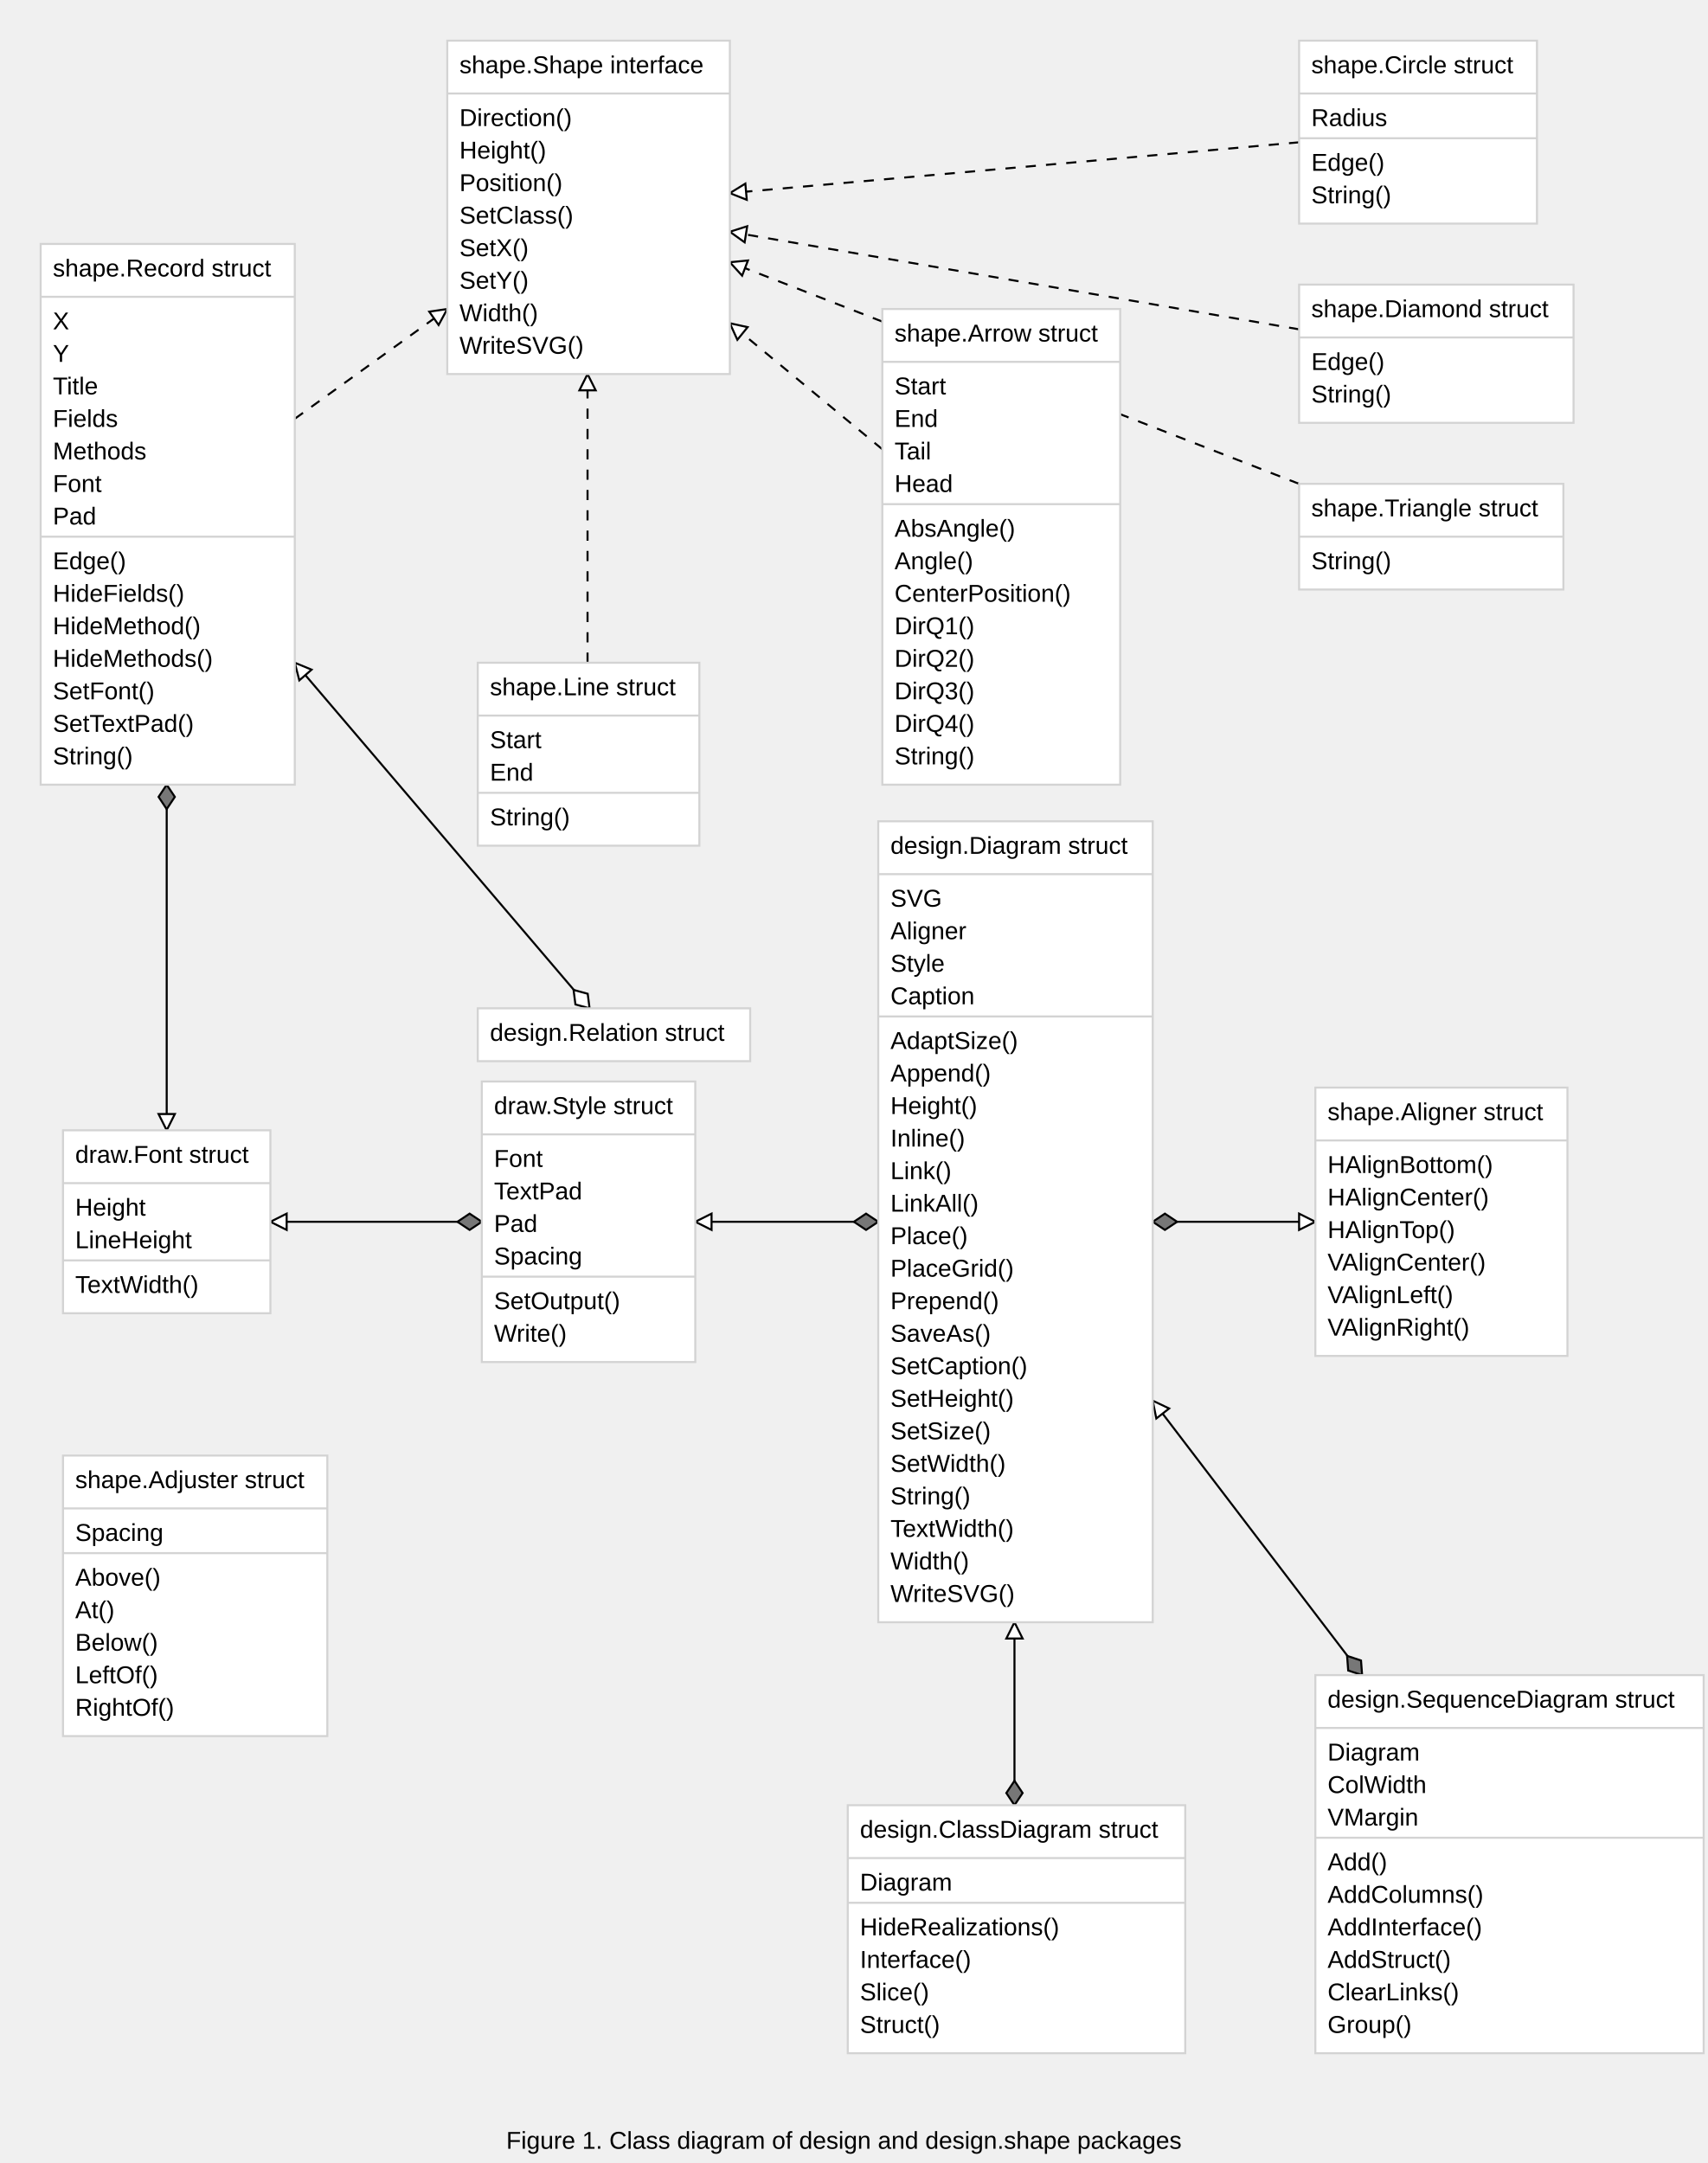
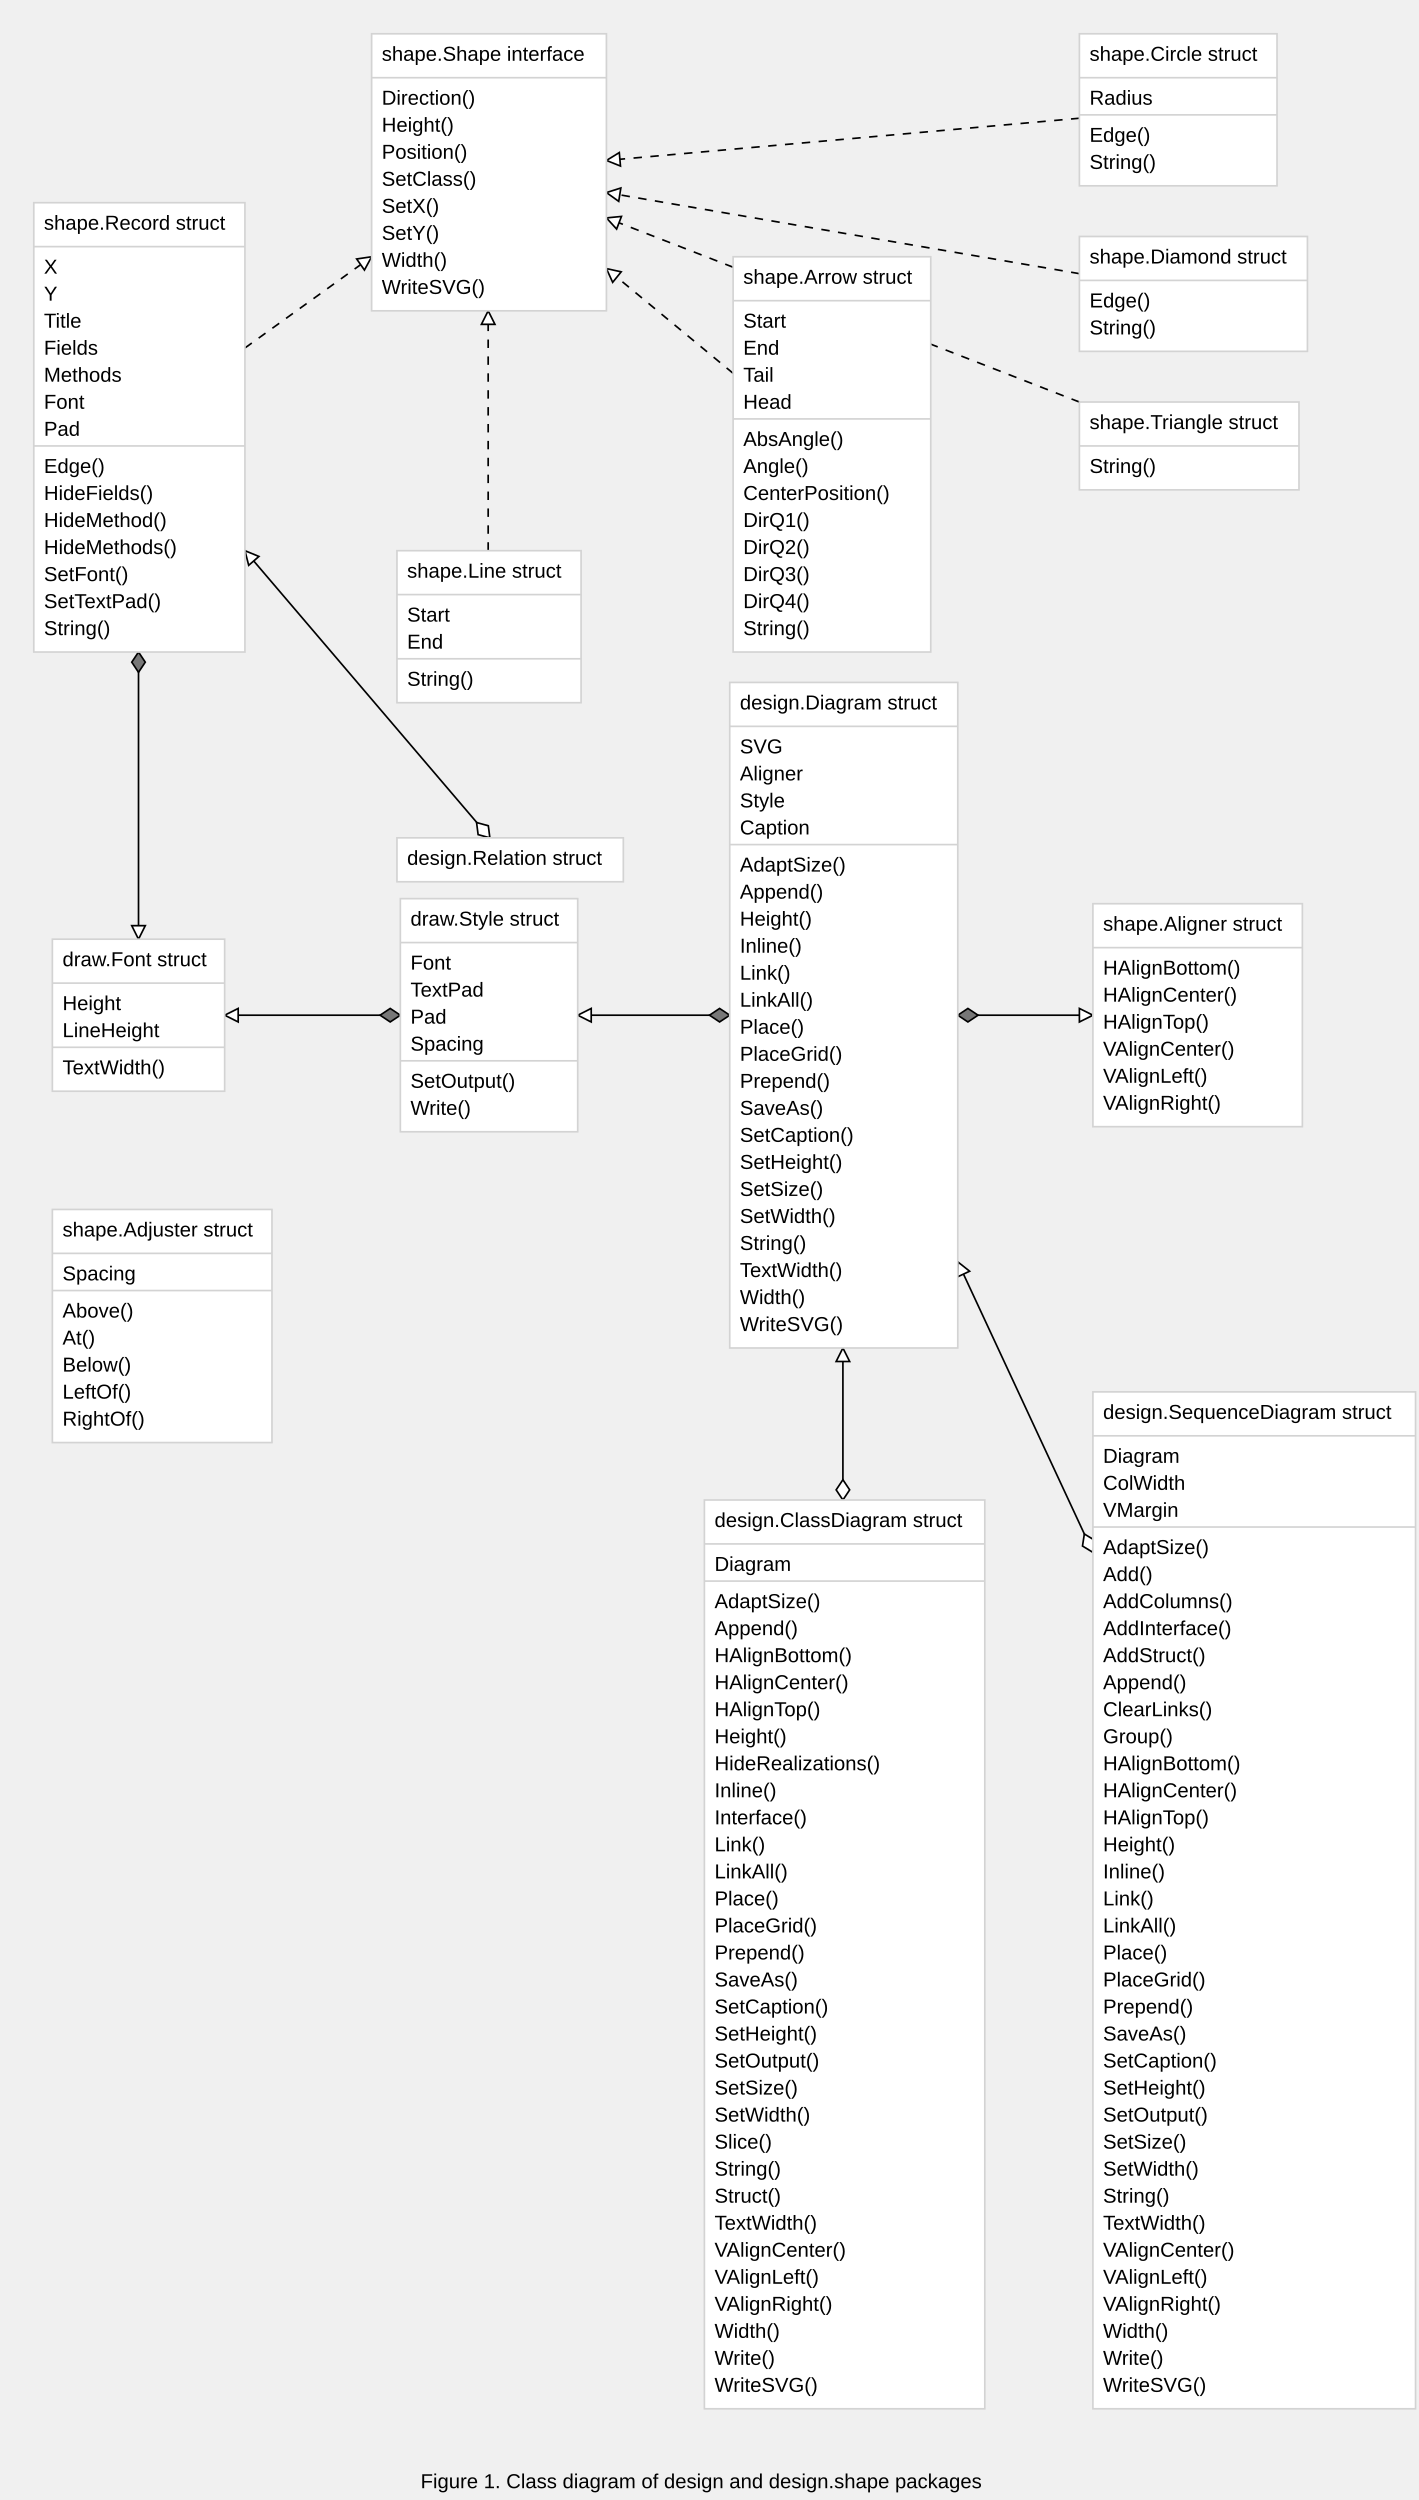
- <svg xmlns="http://www.w3.org/2000/svg" font-family="Arial,Helvetica,sans-serif" width="840" height="1064">
+ <svg xmlns="http://www.w3.org/2000/svg" font-family="Arial,Helvetica,sans-serif" width="840" height="1480">
  <path stroke="black" d="M290,496 L145,326" />
  <g transform="rotate(229 290 496)">
    <path stroke="black" fill="#ffffff" d="M290,496 l 6,-4 6,4 -6,4 -6,-4" />
  </g>
  <g transform="rotate(229 145 326)">
    <path stroke="black" fill="#ffffff" d="M145,326 l-8,-4 l 0,8 Z" />
  </g>
  <path stroke="black" d="M567,601 L647,601" />
  <g transform="rotate(0 567 601)">
    <path stroke="black" fill="#777777" d="M567,601 l 6,-4 6,4 -6,4 -6,-4" />
  </g>
  <g transform="rotate(0 647 601)">
    <path stroke="black" fill="#ffffff" d="M647,601 l-8,-4 l 0,8 Z" />
  </g>
  <path stroke="black" d="M432,601 L342,601" />
  <g transform="rotate(180 432 601)">
    <path stroke="black" fill="#777777" d="M432,601 l 6,-4 6,4 -6,4 -6,-4" />
  </g>
  <g transform="rotate(180 342 601)">
    <path stroke="black" fill="#ffffff" d="M342,601 l-8,-4 l 0,8 Z" />
  </g>
  <path stroke="black" d="M499,888 L499,798" />
  <g transform="rotate(-90 499 888)">
-     <path stroke="black" fill="#777777" d="M499,888 l 6,-4 6,4 -6,4 -6,-4" />
+     <path stroke="black" fill="#ffffff" d="M499,888 l 6,-4 6,4 -6,4 -6,-4" />
  </g>
  <g transform="rotate(-90 499 798)">
    <path stroke="black" fill="#ffffff" d="M499,798 l-8,-4 l 0,8 Z" />
  </g>
-   <path stroke="black" d="M670,824 L567,689" />
-   <g transform="rotate(232 670 824)">
-     <path stroke="black" fill="#777777" d="M670,824 l 6,-4 6,4 -6,4 -6,-4" />
-   </g>
-   <g transform="rotate(232 567 689)">
-     <path stroke="black" fill="#ffffff" d="M567,689 l-8,-4 l 0,8 Z" />
+   <path stroke="black" d="M647,919 L567,747" />
+   <g transform="rotate(245 647 919)">
+     <path stroke="black" fill="#ffffff" d="M647,919 l 6,-4 6,4 -6,4 -6,-4" />
+   </g>
+   <g transform="rotate(245 567 747)">
+     <path stroke="black" fill="#ffffff" d="M567,747 l-8,-4 l 0,8 Z" />
  </g>
  <path stroke="black" d="M237,601 L133,601" />
  <g transform="rotate(180 237 601)">
    <path stroke="black" fill="#777777" d="M237,601 l 6,-4 6,4 -6,4 -6,-4" />
  </g>
  <g transform="rotate(180 133 601)">
    <path stroke="black" fill="#ffffff" d="M133,601 l-8,-4 l 0,8 Z" />
  </g>
  <path stroke="black" d="M82,386 L82,556" />
  <g transform="rotate(90 82 386)">
    <path stroke="black" fill="#777777" d="M82,386 l 6,-4 6,4 -6,4 -6,-4" />
  </g>
  <g transform="rotate(90 82 556)">
    <path stroke="black" fill="#ffffff" d="M82,556 l-8,-4 l 0,8 Z" />
  </g>
  <path stroke="black" stroke-dasharray="5,5,5" d="M639,238 L359,129" />
  <g transform="rotate(201 359 129)">
    <path stroke="black" fill="#ffffff" d="M359,129 l-8,-4 l 0,8 Z" />
  </g>
  <path stroke="black" stroke-dasharray="5,5,5" d="M639,162 L359,114" />
  <g transform="rotate(189 359 114)">
    <path stroke="black" fill="#ffffff" d="M359,114 l-8,-4 l 0,8 Z" />
  </g>
  <path stroke="black" stroke-dasharray="5,5,5" d="M639,70 L359,95" />
  <g transform="rotate(175 359 95)">
    <path stroke="black" fill="#ffffff" d="M359,95 l-8,-4 l 0,8 Z" />
  </g>
  <path stroke="black" stroke-dasharray="5,5,5" d="M289,326 L289,184" />
  <g transform="rotate(-90 289 184)">
    <path stroke="black" fill="#ffffff" d="M289,184 l-8,-4 l 0,8 Z" />
  </g>
  <path stroke="black" stroke-dasharray="5,5,5" d="M434,221 L359,159" />
  <g transform="rotate(219 359 159)">
    <path stroke="black" fill="#ffffff" d="M359,159 l-8,-4 l 0,8 Z" />
  </g>
  <path stroke="black" stroke-dasharray="5,5,5" d="M145,206 L220,152" />
  <g transform="rotate(-35 220 152)">
    <path stroke="black" fill="#ffffff" d="M220,152 l-8,-4 l 0,8 Z" />
  </g>
  <rect stroke="#d3d3d3" fill="#ffffff" x="220" y="20" width="139" height="164" />
  <line stroke="#d3d3d3" x1="220" y1="46" x2="359" y2="46" />
  <text font-family="Arial,Helvetica,sans-serif" font-size="12px" x="226" y="62">Direction()</text>
  <text font-family="Arial,Helvetica,sans-serif" font-size="12px" x="226" y="78">Height()</text>
  <text font-family="Arial,Helvetica,sans-serif" font-size="12px" x="226" y="94">Position()</text>
  <text font-family="Arial,Helvetica,sans-serif" font-size="12px" x="226" y="110">SetClass()</text>
  <text font-family="Arial,Helvetica,sans-serif" font-size="12px" x="226" y="126">SetX()</text>
  <text font-family="Arial,Helvetica,sans-serif" font-size="12px" x="226" y="142">SetY()</text>
  <text font-family="Arial,Helvetica,sans-serif" font-size="12px" x="226" y="158">Width()</text>
  <text font-family="Arial,Helvetica,sans-serif" font-size="12px" x="226" y="174">WriteSVG()</text>
  <text font-family="Arial,Helvetica,sans-serif" font-size="12px" x="226" y="36">shape.Shape interface</text>
  <rect stroke="#d3d3d3" fill="#ffffff" x="20" y="120" width="125" height="266" />
  <line stroke="#d3d3d3" x1="20" y1="146" x2="145" y2="146" />
  <text font-family="Arial,Helvetica,sans-serif" font-size="12px" x="26" y="162">X</text>
  <text font-family="Arial,Helvetica,sans-serif" font-size="12px" x="26" y="178">Y</text>
  <text font-family="Arial,Helvetica,sans-serif" font-size="12px" x="26" y="194">Title</text>
  <text font-family="Arial,Helvetica,sans-serif" font-size="12px" x="26" y="210">Fields</text>
  <text font-family="Arial,Helvetica,sans-serif" font-size="12px" x="26" y="226">Methods</text>
  <text font-family="Arial,Helvetica,sans-serif" font-size="12px" x="26" y="242">Font</text>
  <text font-family="Arial,Helvetica,sans-serif" font-size="12px" x="26" y="258">Pad</text>
  <line stroke="#d3d3d3" x1="20" y1="264" x2="145" y2="264" />
  <text font-family="Arial,Helvetica,sans-serif" font-size="12px" x="26" y="280">Edge()</text>
  <text font-family="Arial,Helvetica,sans-serif" font-size="12px" x="26" y="296">HideFields()</text>
  <text font-family="Arial,Helvetica,sans-serif" font-size="12px" x="26" y="312">HideMethod()</text>
  <text font-family="Arial,Helvetica,sans-serif" font-size="12px" x="26" y="328">HideMethods()</text>
  <text font-family="Arial,Helvetica,sans-serif" font-size="12px" x="26" y="344">SetFont()</text>
  <text font-family="Arial,Helvetica,sans-serif" font-size="12px" x="26" y="360">SetTextPad()</text>
  <text font-family="Arial,Helvetica,sans-serif" font-size="12px" x="26" y="376">String()</text>
  <text font-family="Arial,Helvetica,sans-serif" font-size="12px" x="26" y="136">shape.Record struct</text>
  <rect stroke="#d3d3d3" fill="#ffffff" x="235" y="326" width="109" height="90" />
  <line stroke="#d3d3d3" x1="235" y1="352" x2="344" y2="352" />
  <text font-family="Arial,Helvetica,sans-serif" font-size="12px" x="241" y="368">Start</text>
  <text font-family="Arial,Helvetica,sans-serif" font-size="12px" x="241" y="384">End</text>
  <line stroke="#d3d3d3" x1="235" y1="390" x2="344" y2="390" />
  <text font-family="Arial,Helvetica,sans-serif" font-size="12px" x="241" y="406">String()</text>
  <text font-family="Arial,Helvetica,sans-serif" font-size="12px" x="241" y="342">shape.Line struct</text>
  <rect stroke="#d3d3d3" fill="#ffffff" x="434" y="152" width="117" height="234" />
  <line stroke="#d3d3d3" x1="434" y1="178" x2="551" y2="178" />
  <text font-family="Arial,Helvetica,sans-serif" font-size="12px" x="440" y="194">Start</text>
  <text font-family="Arial,Helvetica,sans-serif" font-size="12px" x="440" y="210">End</text>
  <text font-family="Arial,Helvetica,sans-serif" font-size="12px" x="440" y="226">Tail</text>
  <text font-family="Arial,Helvetica,sans-serif" font-size="12px" x="440" y="242">Head</text>
  <line stroke="#d3d3d3" x1="434" y1="248" x2="551" y2="248" />
  <text font-family="Arial,Helvetica,sans-serif" font-size="12px" x="440" y="264">AbsAngle()</text>
  <text font-family="Arial,Helvetica,sans-serif" font-size="12px" x="440" y="280">Angle()</text>
  <text font-family="Arial,Helvetica,sans-serif" font-size="12px" x="440" y="296">CenterPosition()</text>
  <text font-family="Arial,Helvetica,sans-serif" font-size="12px" x="440" y="312">DirQ1()</text>
  <text font-family="Arial,Helvetica,sans-serif" font-size="12px" x="440" y="328">DirQ2()</text>
  <text font-family="Arial,Helvetica,sans-serif" font-size="12px" x="440" y="344">DirQ3()</text>
  <text font-family="Arial,Helvetica,sans-serif" font-size="12px" x="440" y="360">DirQ4()</text>
  <text font-family="Arial,Helvetica,sans-serif" font-size="12px" x="440" y="376">String()</text>
  <text font-family="Arial,Helvetica,sans-serif" font-size="12px" x="440" y="168">shape.Arrow struct</text>
  <rect stroke="#d3d3d3" fill="#ffffff" x="639" y="20" width="117" height="90" />
  <line stroke="#d3d3d3" x1="639" y1="46" x2="756" y2="46" />
  <text font-family="Arial,Helvetica,sans-serif" font-size="12px" x="645" y="62">Radius</text>
  <line stroke="#d3d3d3" x1="639" y1="68" x2="756" y2="68" />
  <text font-family="Arial,Helvetica,sans-serif" font-size="12px" x="645" y="84">Edge()</text>
  <text font-family="Arial,Helvetica,sans-serif" font-size="12px" x="645" y="100">String()</text>
  <text font-family="Arial,Helvetica,sans-serif" font-size="12px" x="645" y="36">shape.Circle struct</text>
  <rect stroke="#d3d3d3" fill="#ffffff" x="639" y="140" width="135" height="68" />
  <line stroke="#d3d3d3" x1="639" y1="166" x2="774" y2="166" />
  <text font-family="Arial,Helvetica,sans-serif" font-size="12px" x="645" y="182">Edge()</text>
  <text font-family="Arial,Helvetica,sans-serif" font-size="12px" x="645" y="198">String()</text>
  <text font-family="Arial,Helvetica,sans-serif" font-size="12px" x="645" y="156">shape.Diamond struct</text>
  <rect stroke="#d3d3d3" fill="#ffffff" x="639" y="238" width="130" height="52" />
  <line stroke="#d3d3d3" x1="639" y1="264" x2="769" y2="264" />
  <text font-family="Arial,Helvetica,sans-serif" font-size="12px" x="645" y="280">String()</text>
  <text font-family="Arial,Helvetica,sans-serif" font-size="12px" x="645" y="254">shape.Triangle struct</text>
  <rect stroke="#d3d3d3" fill="#ffffff" x="31" y="556" width="102" height="90" />
  <line stroke="#d3d3d3" x1="31" y1="582" x2="133" y2="582" />
  <text font-family="Arial,Helvetica,sans-serif" font-size="12px" x="37" y="598">Height</text>
  <text font-family="Arial,Helvetica,sans-serif" font-size="12px" x="37" y="614">LineHeight</text>
  <line stroke="#d3d3d3" x1="31" y1="620" x2="133" y2="620" />
  <text font-family="Arial,Helvetica,sans-serif" font-size="12px" x="37" y="636">TextWidth()</text>
  <text font-family="Arial,Helvetica,sans-serif" font-size="12px" x="37" y="572">draw.Font struct</text>
  <rect stroke="#d3d3d3" fill="#ffffff" x="237" y="532" width="105" height="138" />
  <line stroke="#d3d3d3" x1="237" y1="558" x2="342" y2="558" />
  <text font-family="Arial,Helvetica,sans-serif" font-size="12px" x="243" y="574">Font</text>
  <text font-family="Arial,Helvetica,sans-serif" font-size="12px" x="243" y="590">TextPad</text>
  <text font-family="Arial,Helvetica,sans-serif" font-size="12px" x="243" y="606">Pad</text>
  <text font-family="Arial,Helvetica,sans-serif" font-size="12px" x="243" y="622">Spacing</text>
  <line stroke="#d3d3d3" x1="237" y1="628" x2="342" y2="628" />
  <text font-family="Arial,Helvetica,sans-serif" font-size="12px" x="243" y="644">SetOutput()</text>
  <text font-family="Arial,Helvetica,sans-serif" font-size="12px" x="243" y="660">Write()</text>
  <text font-family="Arial,Helvetica,sans-serif" font-size="12px" x="243" y="548">draw.Style struct</text>
  <rect stroke="#d3d3d3" fill="#ffffff" x="235" y="496" width="134" height="26" />
  <text font-family="Arial,Helvetica,sans-serif" font-size="12px" x="241" y="512">design.Relation struct</text>
  <rect stroke="#d3d3d3" fill="#ffffff" x="432" y="404" width="135" height="394" />
  <line stroke="#d3d3d3" x1="432" y1="430" x2="567" y2="430" />
  <text font-family="Arial,Helvetica,sans-serif" font-size="12px" x="438" y="446">SVG</text>
  <text font-family="Arial,Helvetica,sans-serif" font-size="12px" x="438" y="462">Aligner</text>
  <text font-family="Arial,Helvetica,sans-serif" font-size="12px" x="438" y="478">Style</text>
  <text font-family="Arial,Helvetica,sans-serif" font-size="12px" x="438" y="494">Caption</text>
  <line stroke="#d3d3d3" x1="432" y1="500" x2="567" y2="500" />
  <text font-family="Arial,Helvetica,sans-serif" font-size="12px" x="438" y="516">AdaptSize()</text>
  <text font-family="Arial,Helvetica,sans-serif" font-size="12px" x="438" y="532">Append()</text>
  <text font-family="Arial,Helvetica,sans-serif" font-size="12px" x="438" y="548">Height()</text>
  <text font-family="Arial,Helvetica,sans-serif" font-size="12px" x="438" y="564">Inline()</text>
  <text font-family="Arial,Helvetica,sans-serif" font-size="12px" x="438" y="580">Link()</text>
  <text font-family="Arial,Helvetica,sans-serif" font-size="12px" x="438" y="596">LinkAll()</text>
  <text font-family="Arial,Helvetica,sans-serif" font-size="12px" x="438" y="612">Place()</text>
  <text font-family="Arial,Helvetica,sans-serif" font-size="12px" x="438" y="628">PlaceGrid()</text>
  <text font-family="Arial,Helvetica,sans-serif" font-size="12px" x="438" y="644">Prepend()</text>
  <text font-family="Arial,Helvetica,sans-serif" font-size="12px" x="438" y="660">SaveAs()</text>
  <text font-family="Arial,Helvetica,sans-serif" font-size="12px" x="438" y="676">SetCaption()</text>
  <text font-family="Arial,Helvetica,sans-serif" font-size="12px" x="438" y="692">SetHeight()</text>
  <text font-family="Arial,Helvetica,sans-serif" font-size="12px" x="438" y="708">SetSize()</text>
  <text font-family="Arial,Helvetica,sans-serif" font-size="12px" x="438" y="724">SetWidth()</text>
  <text font-family="Arial,Helvetica,sans-serif" font-size="12px" x="438" y="740">String()</text>
  <text font-family="Arial,Helvetica,sans-serif" font-size="12px" x="438" y="756">TextWidth()</text>
  <text font-family="Arial,Helvetica,sans-serif" font-size="12px" x="438" y="772">Width()</text>
  <text font-family="Arial,Helvetica,sans-serif" font-size="12px" x="438" y="788">WriteSVG()</text>
  <text font-family="Arial,Helvetica,sans-serif" font-size="12px" x="438" y="420">design.Diagram struct</text>
  <rect stroke="#d3d3d3" fill="#ffffff" x="647" y="535" width="124" height="132" />
  <line stroke="#d3d3d3" x1="647" y1="561" x2="771" y2="561" />
  <text font-family="Arial,Helvetica,sans-serif" font-size="12px" x="653" y="577">HAlignBottom()</text>
  <text font-family="Arial,Helvetica,sans-serif" font-size="12px" x="653" y="593">HAlignCenter()</text>
  <text font-family="Arial,Helvetica,sans-serif" font-size="12px" x="653" y="609">HAlignTop()</text>
  <text font-family="Arial,Helvetica,sans-serif" font-size="12px" x="653" y="625">VAlignCenter()</text>
  <text font-family="Arial,Helvetica,sans-serif" font-size="12px" x="653" y="641">VAlignLeft()</text>
  <text font-family="Arial,Helvetica,sans-serif" font-size="12px" x="653" y="657">VAlignRight()</text>
  <text font-family="Arial,Helvetica,sans-serif" font-size="12px" x="653" y="551">shape.Aligner struct</text>
  <rect stroke="#d3d3d3" fill="#ffffff" x="31" y="716" width="130" height="138" />
  <line stroke="#d3d3d3" x1="31" y1="742" x2="161" y2="742" />
  <text font-family="Arial,Helvetica,sans-serif" font-size="12px" x="37" y="758">Spacing</text>
  <line stroke="#d3d3d3" x1="31" y1="764" x2="161" y2="764" />
  <text font-family="Arial,Helvetica,sans-serif" font-size="12px" x="37" y="780">Above()</text>
  <text font-family="Arial,Helvetica,sans-serif" font-size="12px" x="37" y="796">At()</text>
  <text font-family="Arial,Helvetica,sans-serif" font-size="12px" x="37" y="812">Below()</text>
  <text font-family="Arial,Helvetica,sans-serif" font-size="12px" x="37" y="828">LeftOf()</text>
  <text font-family="Arial,Helvetica,sans-serif" font-size="12px" x="37" y="844">RightOf()</text>
  <text font-family="Arial,Helvetica,sans-serif" font-size="12px" x="37" y="732">shape.Adjuster struct</text>
-   <rect stroke="#d3d3d3" fill="#ffffff" x="647" y="824" width="191" height="186" />
+   <rect stroke="#d3d3d3" fill="#ffffff" x="647" y="824" width="191" height="602" />
  <line stroke="#d3d3d3" x1="647" y1="850" x2="838" y2="850" />
  <text font-family="Arial,Helvetica,sans-serif" font-size="12px" x="653" y="866">Diagram</text>
  <text font-family="Arial,Helvetica,sans-serif" font-size="12px" x="653" y="882">ColWidth</text>
  <text font-family="Arial,Helvetica,sans-serif" font-size="12px" x="653" y="898">VMargin</text>
  <line stroke="#d3d3d3" x1="647" y1="904" x2="838" y2="904" />
-   <text font-family="Arial,Helvetica,sans-serif" font-size="12px" x="653" y="920">Add()</text>
-   <text font-family="Arial,Helvetica,sans-serif" font-size="12px" x="653" y="936">AddColumns()</text>
-   <text font-family="Arial,Helvetica,sans-serif" font-size="12px" x="653" y="952">AddInterface()</text>
-   <text font-family="Arial,Helvetica,sans-serif" font-size="12px" x="653" y="968">AddStruct()</text>
-   <text font-family="Arial,Helvetica,sans-serif" font-size="12px" x="653" y="984">ClearLinks()</text>
-   <text font-family="Arial,Helvetica,sans-serif" font-size="12px" x="653" y="1000">Group()</text>
+   <text font-family="Arial,Helvetica,sans-serif" font-size="12px" x="653" y="920">AdaptSize()</text>
+   <text font-family="Arial,Helvetica,sans-serif" font-size="12px" x="653" y="936">Add()</text>
+   <text font-family="Arial,Helvetica,sans-serif" font-size="12px" x="653" y="952">AddColumns()</text>
+   <text font-family="Arial,Helvetica,sans-serif" font-size="12px" x="653" y="968">AddInterface()</text>
+   <text font-family="Arial,Helvetica,sans-serif" font-size="12px" x="653" y="984">AddStruct()</text>
+   <text font-family="Arial,Helvetica,sans-serif" font-size="12px" x="653" y="1000">Append()</text>
+   <text font-family="Arial,Helvetica,sans-serif" font-size="12px" x="653" y="1016">ClearLinks()</text>
+   <text font-family="Arial,Helvetica,sans-serif" font-size="12px" x="653" y="1032">Group()</text>
+   <text font-family="Arial,Helvetica,sans-serif" font-size="12px" x="653" y="1048">HAlignBottom()</text>
+   <text font-family="Arial,Helvetica,sans-serif" font-size="12px" x="653" y="1064">HAlignCenter()</text>
+   <text font-family="Arial,Helvetica,sans-serif" font-size="12px" x="653" y="1080">HAlignTop()</text>
+   <text font-family="Arial,Helvetica,sans-serif" font-size="12px" x="653" y="1096">Height()</text>
+   <text font-family="Arial,Helvetica,sans-serif" font-size="12px" x="653" y="1112">Inline()</text>
+   <text font-family="Arial,Helvetica,sans-serif" font-size="12px" x="653" y="1128">Link()</text>
+   <text font-family="Arial,Helvetica,sans-serif" font-size="12px" x="653" y="1144">LinkAll()</text>
+   <text font-family="Arial,Helvetica,sans-serif" font-size="12px" x="653" y="1160">Place()</text>
+   <text font-family="Arial,Helvetica,sans-serif" font-size="12px" x="653" y="1176">PlaceGrid()</text>
+   <text font-family="Arial,Helvetica,sans-serif" font-size="12px" x="653" y="1192">Prepend()</text>
+   <text font-family="Arial,Helvetica,sans-serif" font-size="12px" x="653" y="1208">SaveAs()</text>
+   <text font-family="Arial,Helvetica,sans-serif" font-size="12px" x="653" y="1224">SetCaption()</text>
+   <text font-family="Arial,Helvetica,sans-serif" font-size="12px" x="653" y="1240">SetHeight()</text>
+   <text font-family="Arial,Helvetica,sans-serif" font-size="12px" x="653" y="1256">SetOutput()</text>
+   <text font-family="Arial,Helvetica,sans-serif" font-size="12px" x="653" y="1272">SetSize()</text>
+   <text font-family="Arial,Helvetica,sans-serif" font-size="12px" x="653" y="1288">SetWidth()</text>
+   <text font-family="Arial,Helvetica,sans-serif" font-size="12px" x="653" y="1304">String()</text>
+   <text font-family="Arial,Helvetica,sans-serif" font-size="12px" x="653" y="1320">TextWidth()</text>
+   <text font-family="Arial,Helvetica,sans-serif" font-size="12px" x="653" y="1336">VAlignCenter()</text>
+   <text font-family="Arial,Helvetica,sans-serif" font-size="12px" x="653" y="1352">VAlignLeft()</text>
+   <text font-family="Arial,Helvetica,sans-serif" font-size="12px" x="653" y="1368">VAlignRight()</text>
+   <text font-family="Arial,Helvetica,sans-serif" font-size="12px" x="653" y="1384">Width()</text>
+   <text font-family="Arial,Helvetica,sans-serif" font-size="12px" x="653" y="1400">Write()</text>
+   <text font-family="Arial,Helvetica,sans-serif" font-size="12px" x="653" y="1416">WriteSVG()</text>
  <text font-family="Arial,Helvetica,sans-serif" font-size="12px" x="653" y="840">design.SequenceDiagram struct</text>
-   <rect stroke="#d3d3d3" fill="#ffffff" x="417" y="888" width="166" height="122" />
+   <rect stroke="#d3d3d3" fill="#ffffff" x="417" y="888" width="166" height="538" />
  <line stroke="#d3d3d3" x1="417" y1="914" x2="583" y2="914" />
  <text font-family="Arial,Helvetica,sans-serif" font-size="12px" x="423" y="930">Diagram</text>
  <line stroke="#d3d3d3" x1="417" y1="936" x2="583" y2="936" />
-   <text font-family="Arial,Helvetica,sans-serif" font-size="12px" x="423" y="952">HideRealizations()</text>
-   <text font-family="Arial,Helvetica,sans-serif" font-size="12px" x="423" y="968">Interface()</text>
-   <text font-family="Arial,Helvetica,sans-serif" font-size="12px" x="423" y="984">Slice()</text>
-   <text font-family="Arial,Helvetica,sans-serif" font-size="12px" x="423" y="1000">Struct()</text>
+   <text font-family="Arial,Helvetica,sans-serif" font-size="12px" x="423" y="952">AdaptSize()</text>
+   <text font-family="Arial,Helvetica,sans-serif" font-size="12px" x="423" y="968">Append()</text>
+   <text font-family="Arial,Helvetica,sans-serif" font-size="12px" x="423" y="984">HAlignBottom()</text>
+   <text font-family="Arial,Helvetica,sans-serif" font-size="12px" x="423" y="1000">HAlignCenter()</text>
+   <text font-family="Arial,Helvetica,sans-serif" font-size="12px" x="423" y="1016">HAlignTop()</text>
+   <text font-family="Arial,Helvetica,sans-serif" font-size="12px" x="423" y="1032">Height()</text>
+   <text font-family="Arial,Helvetica,sans-serif" font-size="12px" x="423" y="1048">HideRealizations()</text>
+   <text font-family="Arial,Helvetica,sans-serif" font-size="12px" x="423" y="1064">Inline()</text>
+   <text font-family="Arial,Helvetica,sans-serif" font-size="12px" x="423" y="1080">Interface()</text>
+   <text font-family="Arial,Helvetica,sans-serif" font-size="12px" x="423" y="1096">Link()</text>
+   <text font-family="Arial,Helvetica,sans-serif" font-size="12px" x="423" y="1112">LinkAll()</text>
+   <text font-family="Arial,Helvetica,sans-serif" font-size="12px" x="423" y="1128">Place()</text>
+   <text font-family="Arial,Helvetica,sans-serif" font-size="12px" x="423" y="1144">PlaceGrid()</text>
+   <text font-family="Arial,Helvetica,sans-serif" font-size="12px" x="423" y="1160">Prepend()</text>
+   <text font-family="Arial,Helvetica,sans-serif" font-size="12px" x="423" y="1176">SaveAs()</text>
+   <text font-family="Arial,Helvetica,sans-serif" font-size="12px" x="423" y="1192">SetCaption()</text>
+   <text font-family="Arial,Helvetica,sans-serif" font-size="12px" x="423" y="1208">SetHeight()</text>
+   <text font-family="Arial,Helvetica,sans-serif" font-size="12px" x="423" y="1224">SetOutput()</text>
+   <text font-family="Arial,Helvetica,sans-serif" font-size="12px" x="423" y="1240">SetSize()</text>
+   <text font-family="Arial,Helvetica,sans-serif" font-size="12px" x="423" y="1256">SetWidth()</text>
+   <text font-family="Arial,Helvetica,sans-serif" font-size="12px" x="423" y="1272">Slice()</text>
+   <text font-family="Arial,Helvetica,sans-serif" font-size="12px" x="423" y="1288">String()</text>
+   <text font-family="Arial,Helvetica,sans-serif" font-size="12px" x="423" y="1304">Struct()</text>
+   <text font-family="Arial,Helvetica,sans-serif" font-size="12px" x="423" y="1320">TextWidth()</text>
+   <text font-family="Arial,Helvetica,sans-serif" font-size="12px" x="423" y="1336">VAlignCenter()</text>
+   <text font-family="Arial,Helvetica,sans-serif" font-size="12px" x="423" y="1352">VAlignLeft()</text>
+   <text font-family="Arial,Helvetica,sans-serif" font-size="12px" x="423" y="1368">VAlignRight()</text>
+   <text font-family="Arial,Helvetica,sans-serif" font-size="12px" x="423" y="1384">Width()</text>
+   <text font-family="Arial,Helvetica,sans-serif" font-size="12px" x="423" y="1400">Write()</text>
+   <text font-family="Arial,Helvetica,sans-serif" font-size="12px" x="423" y="1416">WriteSVG()</text>
  <text font-family="Arial,Helvetica,sans-serif" font-size="12px" x="423" y="904">design.ClassDiagram struct</text>
-   <text font-family="Arial,Helvetica,sans-serif" font-size="12px" x="249" y="1057">Figure 1. Class diagram of design and design.shape packages</text>
+   <text font-family="Arial,Helvetica,sans-serif" font-size="12px" x="249" y="1473">Figure 1. Class diagram of design and design.shape packages</text>
</svg>
